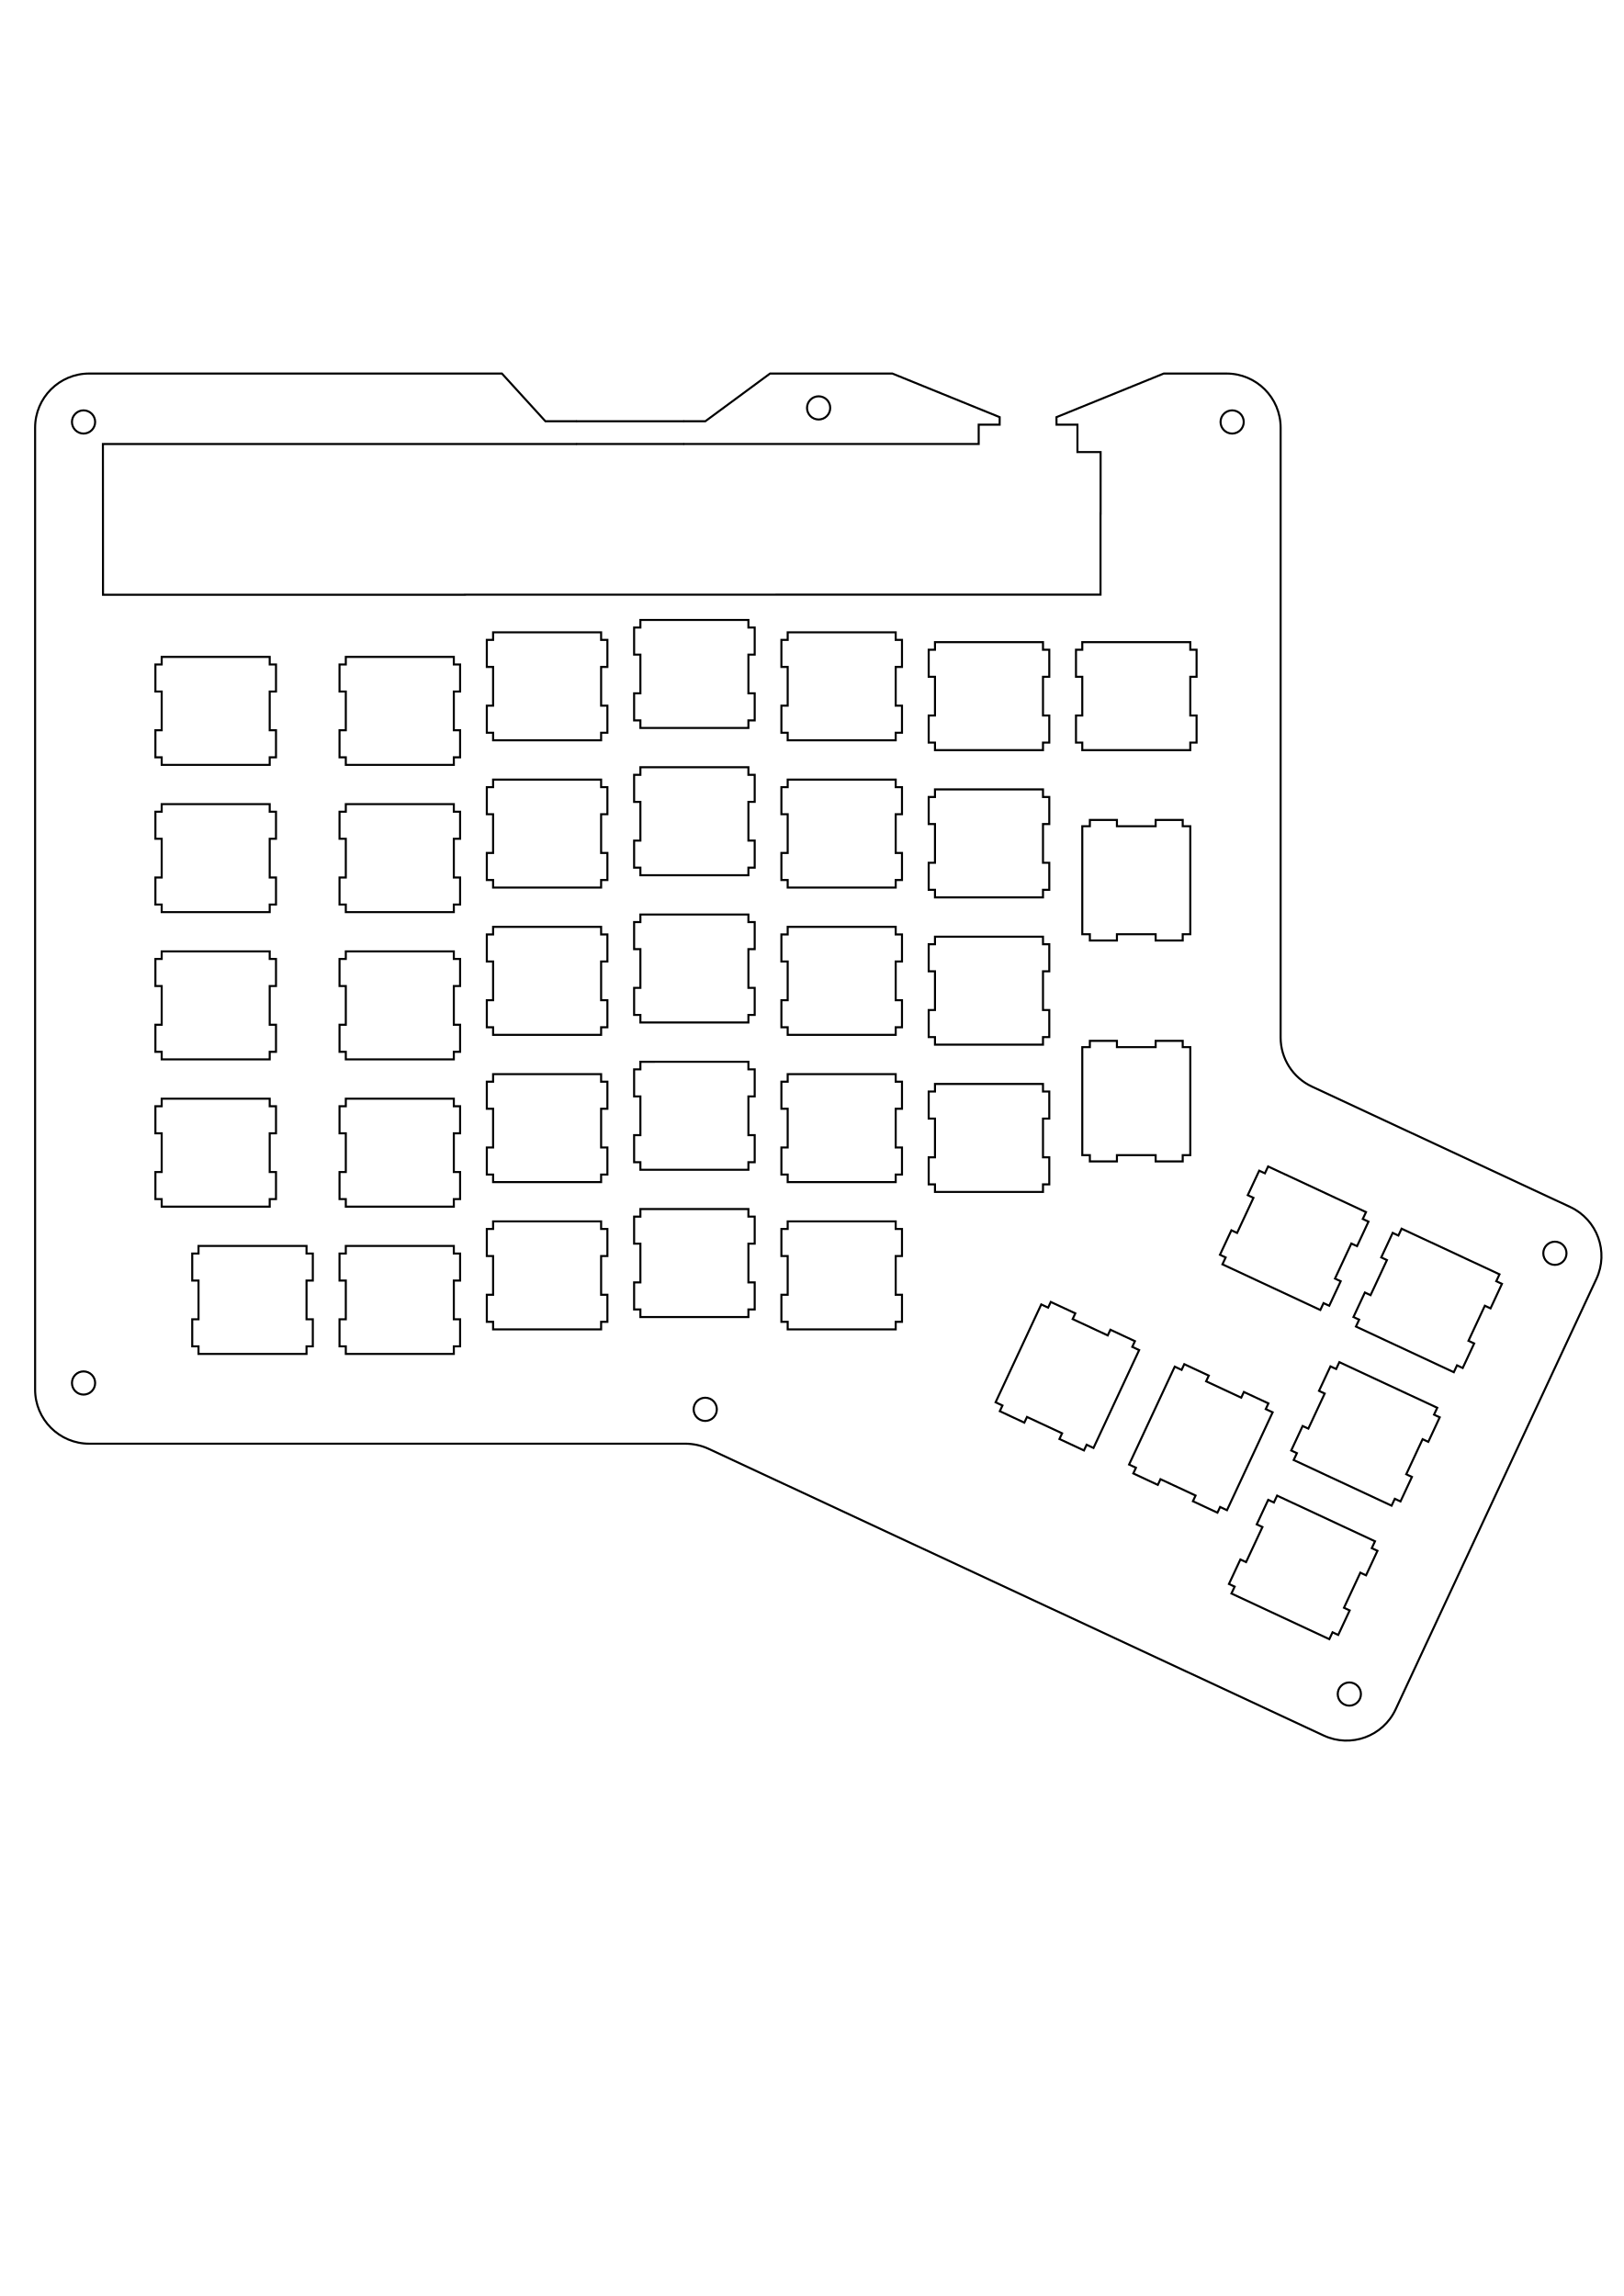
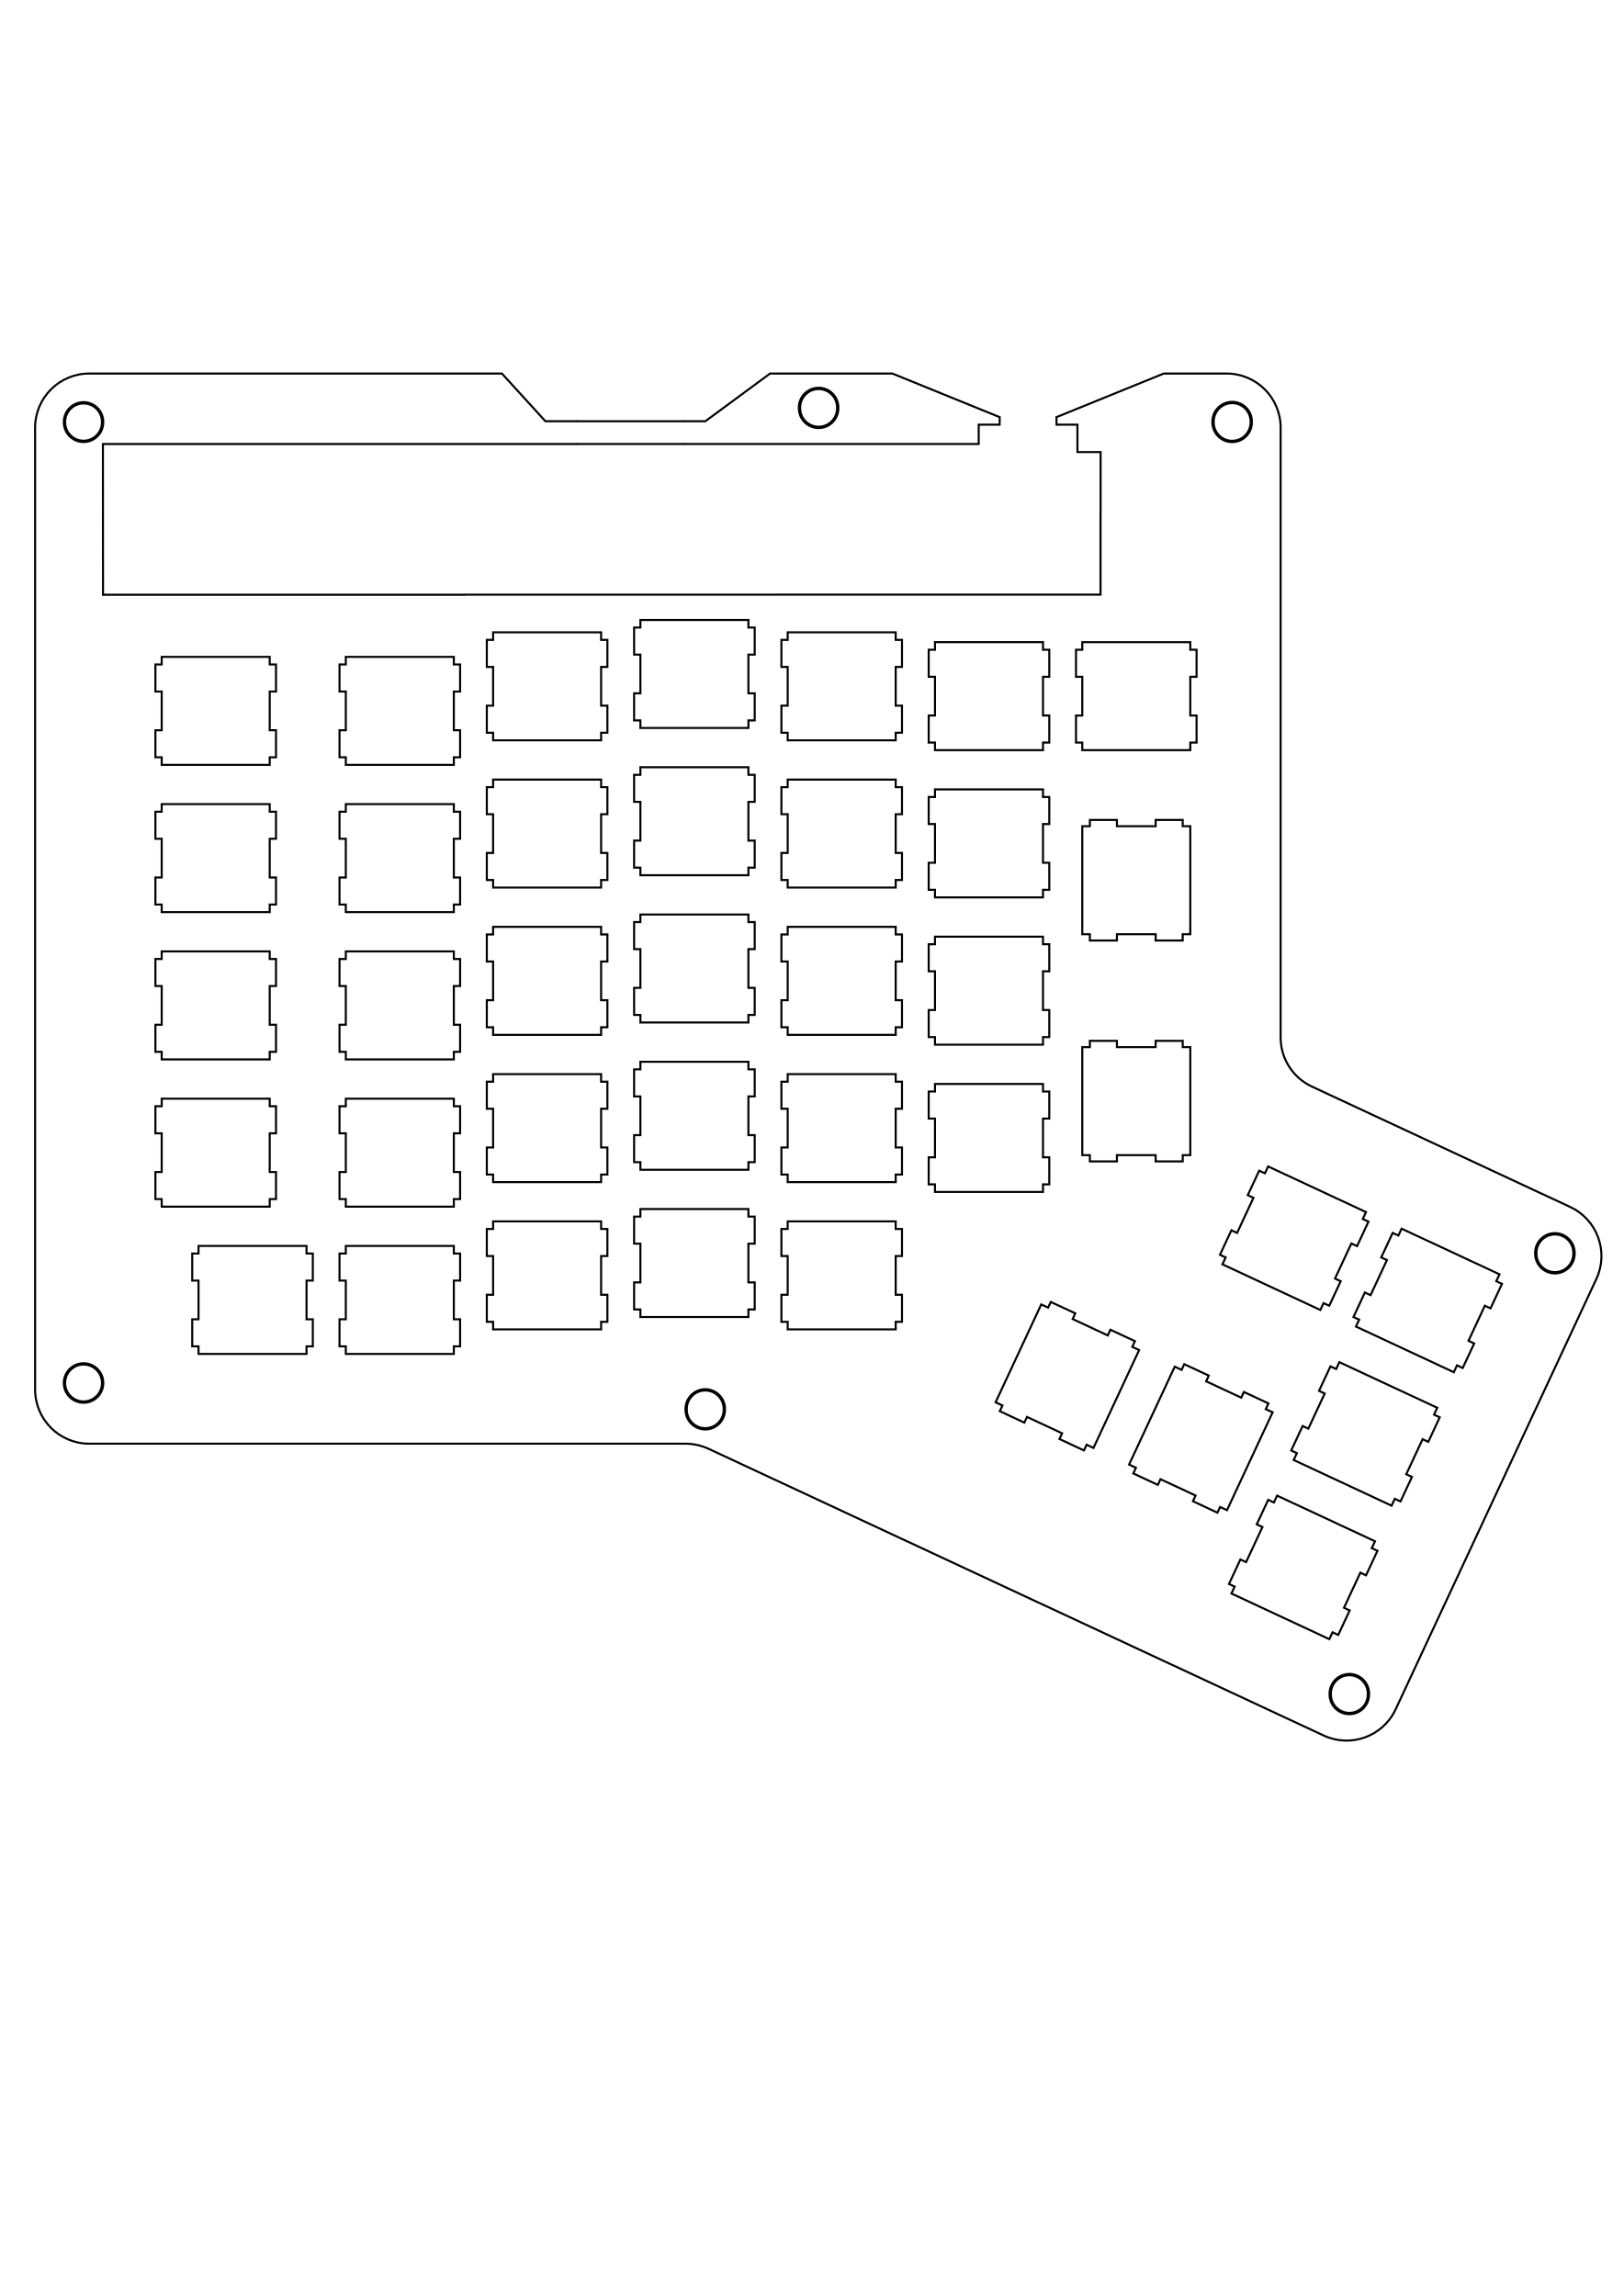
<svg xmlns="http://www.w3.org/2000/svg" width="210mm" height="297mm" viewBox="0 0 210 297" version="1.1" id="svg1557">
  <defs id="defs1551" />
  <g id="layer1">
-     <g transform="matrix(-1,0,0,1,210.1547,4.53572)" style="display:inline" id="g3440">
-       <path id="path5993" style="fill:none;stroke:#000000;stroke-width:0.265;stroke-linecap:round" d="m 121.684,52.897 h -11.814 l -13.818,0 h -12.476 v -2.5 h -2.708 l -0.005,-0.972 v 0 l 13.88,-5.642 h 15.817 l 8.372,6.171 h 2.772 m 13.919,-5e-6 h 3.993 l 5.625,-6.171 53.373,9.5e-5 c 3.866,0 7,3.134 7,7 V 175.214 c 0,3.866 -3.134,7 -7,7 H 121.48 c -1.021,0.009 -2.029,0.232 -2.958,0.656 l -79.568,37.095 c -3.504,1.633 -7.668,0.117 -9.302,-3.386 L 3.687,160.897 C 2.054,157.393 3.57,153.228 7.074,151.595 l 33.41,-15.578 c 2.466,-1.15 4.042,-3.624 4.042,-6.344 V 50.784 c 0,-3.866 3.134,-7 7,-7 l 8.113,-9.5e-5 13.88,5.642 v 0 l -0.01,0.972 h -2.704 v 3.543 h -2.996 l 7.94e-4,7.959 0.01,-0.002 v 10.485 h 28.257 13.773 l -0.045,0.004 h 40.219 v 0.012 h 46.808 l 0.013,-19.5 h -61.223" />
-       <path id="path5995" style="fill:none;stroke:#000000;stroke-width:0.265;stroke-linecap:round" d="m 70.18,79.511 v -0.98 h -13.97 v 0.98 h -0.813 v 3.5 h 0.813 v 5.009 h -0.813 v 3.5 h 0.813 v 0.98 h 13.97 v -0.98 h 0.813 v -3.5 h -0.813 v -5.009 h 0.813 v -3.5 z" />
-       <path id="path5997" style="fill:none;stroke:#000000;stroke-width:0.265;stroke-linecap:round" d="m 52.296,50.047 a 1.5,1.5 0 1 0 -3,0 1.5,1.5 0 1 0 3,0 z" />
-       <path id="path5999" style="fill:none;stroke:#000000;stroke-width:0.265;stroke-linecap:round" d="m 105.779,48.229 a 1.5,1.5 0 1 0 -3,0 1.5,1.5 0 1 0 3,0 z" />
-       <path id="path6001" style="fill:none;stroke:#000000;stroke-width:0.265;stroke-linecap:round" d="m 200.849,50.047 a 1.5,1.5 0 1 0 -3,0 1.5,1.5 0 1 0 3,0 z" />
-       <path id="path6003" style="fill:none;stroke:#000000;stroke-width:0.265;stroke-linecap:round" d="m 200.849,174.362 a 1.5,1.5 0 1 0 -3,0 1.5,1.5 0 1 0 3,0 z" />
-       <path id="path6005" style="fill:none;stroke:#000000;stroke-width:0.265;stroke-linecap:round" d="m 120.443,177.769 a 1.5,1.5 0 1 0 -3,0 1.5,1.5 0 1 0 3,0 z" />
-       <path id="path6007" style="fill:none;stroke:#000000;stroke-width:0.265;stroke-linecap:round" d="m 37.14,214.599 a 1.5,1.5 0 1 0 -3,0 1.5,1.5 0 1 0 3,0 z" />
-       <path id="path6009" style="fill:none;stroke:#000000;stroke-width:0.265;stroke-linecap:round" d="m 10.554,157.583 a 1.5,1.5 0 1 0 -3,0 1.5,1.5 0 1 0 3,0 z" />
-       <path id="path6025" style="fill:none;stroke:#000000;stroke-width:0.265;stroke-linecap:round" d="m 175.272,137.583 v 0.98 h -0.813 v 3.5 h 0.813 v 5.009 h -0.813 v 3.5 h 0.813 v 0.98 h 13.97 v -0.98 h 0.813 v -3.5 h -0.813 v -5.009 h 0.813 v -3.5 h -0.813 v -0.98 z" />
-       <path id="path6027" style="fill:none;stroke:#000000;stroke-width:0.265;stroke-linecap:round" d="m 175.272,118.533 v 0.98 h -0.813 v 3.5 h 0.813 v 5.009 h -0.813 v 3.5 h 0.813 v 0.98 h 13.97 v -0.98 h 0.813 v -3.5 h -0.813 v -5.009 h 0.813 v -3.5 h -0.813 v -0.98 z" />
-       <path id="path6029" style="fill:none;stroke:#000000;stroke-width:0.265;stroke-linecap:round" d="m 175.272,99.483 v 0.98 h -0.813 v 3.5 h 0.813 v 5.009 h -0.813 v 3.5 h 0.813 v 0.98 h 13.97 v -0.98 h 0.813 v -3.5 h -0.813 v -5.009 h 0.813 v -3.5 h -0.813 v -0.98 z" />
-       <path id="path6031" style="fill:none;stroke:#000000;stroke-width:0.265;stroke-linecap:round" d="m 175.272,80.436 v 0.98 h -0.813 v 3.5 h 0.813 v 5.009 h -0.813 v 3.5 h 0.813 v 0.98 h 13.97 v -0.98 h 0.813 v -3.5 h -0.813 v -5.009 h 0.813 v -3.5 h -0.813 v -0.98 z" />
-       <path id="path6033" style="fill:none;stroke:#000000;stroke-width:0.265;stroke-linecap:round" d="m 75.26,78.531 v 0.98 h -0.813 v 3.5 h 0.813 v 5.009 h -0.813 v 3.5 h 0.813 v 0.98 h 13.97 v -0.98 h 0.813 v -3.5 h -0.813 v -5.009 h 0.813 v -3.5 h -0.813 v -0.98 z" />
-       <path id="path6035" style="fill:none;stroke:#000000;stroke-width:0.265;stroke-linecap:round" d="m 132.41,96.308 v 0.98 h -0.813 v 3.5 h 0.813 v 5.009 h -0.813 v 3.5 h 0.813 v 0.98 h 13.97 v -0.98 h 0.813 v -3.5 h -0.813 v -5.009 h 0.813 v -3.5 h -0.813 v -0.98 z" />
-       <path id="path6037" style="fill:none;stroke:#000000;stroke-width:0.265;stroke-linecap:round" d="m 51.465,190.816 0.889,-0.417 0.343,0.737 3.172,-1.478 -0.343,-0.737 4.539,-2.116 0.343,0.737 3.172,-1.481 -0.343,-0.737 0.889,-0.414 -5.905,-12.662 -0.889,0.417 -0.343,-0.737 -3.172,1.478 0.343,0.737 -4.539,2.116 -0.343,-0.737 -3.172,1.481 0.343,0.737 -0.889,0.414 z" />
-       <path id="path6039" style="fill:none;stroke:#000000;stroke-width:0.265;stroke-linecap:round" d="m 68.729,182.765 0.889,-0.417 0.343,0.737 3.172,-1.478 -0.343,-0.737 4.539,-2.116 0.343,0.737 3.172,-1.481 -0.343,-0.737 0.889,-0.414 -5.905,-12.662 -0.889,0.417 -0.343,-0.737 -3.172,1.478 0.343,0.737 -4.539,2.116 -0.343,-0.737 -3.172,1.481 0.343,0.737 -0.889,0.414 z" />
-       <path id="path6041" style="fill:none;stroke:#000000;stroke-width:0.265;stroke-linecap:round" d="m 94.31,153.458 v 0.98 h -0.813 v 3.5 h 0.813 v 5.009 h -0.813 v 3.5 h 0.813 v 0.98 h 13.97 v -0.98 h 0.813 v -3.5 h -0.813 v -5.009 h 0.813 v -3.5 h -0.813 v -0.98 z" />
-       <path id="path6043" style="fill:none;stroke:#000000;stroke-width:0.265;stroke-linecap:round" d="m 113.36,151.86 v 0.98 h -0.813 v 3.5 h 0.813 v 5.009 h -0.813 V 164.85 h 0.813 v 0.98 h 13.97 V 164.85 h 0.813 v -3.5 h -0.813 v -5.009 h 0.813 v -3.5 h -0.813 v -0.98 z" />
-       <path id="path6045" style="fill:none;stroke:#000000;stroke-width:0.265;stroke-linecap:round" d="m 151.46,156.633 v 0.98 h -0.813 v 3.5 h 0.813 v 5.009 h -0.813 v 3.5 h 0.813 v 0.98 h 13.97 v -0.98 h 0.813 v -3.5 h -0.813 v -5.009 h 0.813 v -3.5 h -0.813 v -0.98 z" />
-       <path id="path6047" style="fill:none;stroke:#000000;stroke-width:0.265;stroke-linecap:round" d="m 75.26,135.678 v 0.98 h -0.813 v 3.5 h 0.813 v 5.009 h -0.813 v 3.5 h 0.813 v 0.98 h 13.97 v -0.98 h 0.813 v -3.5 h -0.813 v -5.009 h 0.813 v -3.5 h -0.813 v -0.98 z" />
-       <path id="path6049" style="fill:none;stroke:#000000;stroke-width:0.265;stroke-linecap:round" d="m 94.31,134.408 v 0.98 h -0.813 v 3.5 h 0.813 v 5.009 h -0.813 v 3.5 h 0.813 v 0.98 h 13.97 v -0.98 h 0.813 v -3.5 h -0.813 v -5.009 h 0.813 v -3.5 h -0.813 v -0.98 z" />
-       <path id="path6051" style="fill:none;stroke:#000000;stroke-width:0.265;stroke-linecap:round" d="m 113.36,132.81 v 0.98 h -0.813 v 3.5 h 0.813 v 5.009 h -0.813 V 145.8 h 0.813 v 0.98 h 13.97 V 145.8 h 0.813 v -3.5 h -0.813 V 137.291 h 0.813 v -3.5 h -0.813 v -0.98 z" />
-       <path id="path6053" style="fill:none;stroke:#000000;stroke-width:0.265;stroke-linecap:round" d="m 132.41,134.408 v 0.98 h -0.813 v 3.5 h 0.813 v 5.009 h -0.813 v 3.5 h 0.813 v 0.98 h 13.97 v -0.98 h 0.813 v -3.5 h -0.813 v -5.009 h 0.813 v -3.5 h -0.813 v -0.98 z" />
-       <path id="path6055" style="fill:none;stroke:#000000;stroke-width:0.265;stroke-linecap:round" d="m 151.46,137.583 v 0.98 h -0.813 v 3.5 h 0.813 v 5.009 h -0.813 v 3.5 h 0.813 v 0.98 h 13.97 v -0.98 h 0.813 v -3.5 h -0.813 v -5.009 h 0.813 v -3.5 h -0.813 v -0.98 z" />
-       <path id="path6057" style="fill:none;stroke:#000000;stroke-width:0.265;stroke-linecap:round" d="m 75.26,116.628 v 0.98 h -0.813 v 3.5 h 0.813 v 5.009 h -0.813 v 3.5 h 0.813 v 0.98 h 13.97 v -0.98 h 0.813 v -3.5 h -0.813 v -5.009 h 0.813 v -3.5 h -0.813 v -0.98 z" />
-       <path id="path6059" style="fill:none;stroke:#000000;stroke-width:0.265;stroke-linecap:round" d="m 94.31,115.358 v 0.98 h -0.813 v 3.5 h 0.813 v 5.009 h -0.813 v 3.5 h 0.813 v 0.98 h 13.97 v -0.98 h 0.813 v -3.5 h -0.813 v -5.009 h 0.813 v -3.5 h -0.813 v -0.98 z" />
-       <path id="path6061" style="fill:none;stroke:#000000;stroke-width:0.265;stroke-linecap:round" d="m 113.36,113.76 v 0.98 h -0.813 v 3.5 h 0.813 v 5.009 h -0.813 V 126.75 h 0.813 v 0.98 h 13.97 V 126.75 h 0.813 v -3.5 h -0.813 V 118.241 h 0.813 v -3.5 h -0.813 v -0.98 z" />
-       <path id="path6063" style="fill:none;stroke:#000000;stroke-width:0.265;stroke-linecap:round" d="m 132.41,115.358 v 0.98 h -0.813 v 3.5 h 0.813 v 5.009 h -0.813 v 3.5 h 0.813 v 0.98 h 13.97 v -0.98 h 0.813 v -3.5 h -0.813 v -5.009 h 0.813 v -3.5 h -0.813 v -0.98 z" />
-       <path id="path6065" style="fill:none;stroke:#000000;stroke-width:0.265;stroke-linecap:round" d="m 151.46,118.533 v 0.98 h -0.813 v 3.5 h 0.813 v 5.009 h -0.813 v 3.5 h 0.813 v 0.98 h 13.97 v -0.98 h 0.813 v -3.5 h -0.813 v -5.009 h 0.813 v -3.5 h -0.813 v -0.98 z" />
-       <path id="path6067" style="fill:none;stroke:#000000;stroke-width:0.265;stroke-linecap:round" d="m 94.31,96.308 v 0.98 h -0.813 v 3.5 h 0.813 v 5.009 h -0.813 v 3.5 h 0.813 v 0.98 h 13.97 v -0.98 h 0.813 v -3.5 h -0.813 v -5.009 h 0.813 v -3.5 h -0.813 v -0.98 z" />
-       <path id="path6069" style="fill:none;stroke:#000000;stroke-width:0.265;stroke-linecap:round" d="m 113.36,94.71 v 0.98 h -0.813 v 3.5 h 0.813 v 5.009 h -0.813 V 107.7 h 0.813 v 0.98 h 13.97 V 107.7 h 0.813 v -3.5 h -0.813 v -5.009 h 0.813 v -3.5 h -0.813 v -0.98 z" />
-       <path id="path6071" style="fill:none;stroke:#000000;stroke-width:0.265;stroke-linecap:round" d="m 151.46,99.483 v 0.98 h -0.813 v 3.5 h 0.813 v 5.009 h -0.813 v 3.5 h 0.813 v 0.98 h 13.97 v -0.98 h 0.813 v -3.5 h -0.813 v -5.009 h 0.813 v -3.5 h -0.813 v -0.98 z" />
-       <path id="path6073" style="fill:none;stroke:#000000;stroke-width:0.265;stroke-linecap:round" d="m 132.41,153.458 v 0.98 h -0.813 v 3.5 h 0.813 v 5.009 h -0.813 v 3.5 h 0.813 v 0.98 h 13.97 v -0.98 h 0.813 v -3.5 h -0.813 v -5.009 h 0.813 v -3.5 h -0.813 v -0.98 z" />
-       <path id="path6075" style="fill:none;stroke:#000000;stroke-width:0.265;stroke-linecap:round" d="m 94.31,77.258 v 0.98 h -0.813 v 3.5 h 0.813 v 5.009 h -0.813 v 3.5 h 0.813 v 0.98 h 13.97 v -0.98 h 0.813 v -3.5 h -0.813 v -5.009 h 0.813 v -3.5 h -0.813 v -0.98 z" />
-       <path id="path6077" style="fill:none;stroke:#000000;stroke-width:0.265;stroke-linecap:round" d="m 113.36,75.66 v 0.98 h -0.813 v 3.5 h 0.813 v 5.009 h -0.813 v 3.5 h 0.813 v 0.98 h 13.97 v -0.98 h 0.813 v -3.5 h -0.813 v -5.009 h 0.813 v -3.5 h -0.813 v -0.98 z" />
-       <path id="path6079" style="fill:none;stroke:#000000;stroke-width:0.265;stroke-linecap:round" d="m 132.41,77.258 v 0.98 h -0.813 v 3.5 h 0.813 v 5.009 h -0.813 v 3.5 h 0.813 v 0.98 h 13.97 v -0.98 h 0.813 v -3.5 h -0.813 v -5.009 h 0.813 v -3.5 h -0.813 v -0.98 z" />
-       <path id="path6081" style="fill:none;stroke:#000000;stroke-width:0.265;stroke-linecap:round" d="m 151.46,80.436 v 0.98 h -0.813 v 3.5 h 0.813 v 5.009 h -0.813 v 3.5 h 0.813 v 0.98 h 13.97 v -0.98 h 0.813 v -3.5 h -0.813 v -5.009 h 0.813 v -3.5 h -0.813 v -0.98 z" />
-       <path id="path6083" style="fill:none;stroke:#000000;stroke-width:0.265;stroke-linecap:round" d="m 33.484,152.257 0.417,0.889 -0.737,0.343 1.478,3.172 0.737,-0.343 2.116,4.539 -0.737,0.343 1.481,3.172 0.737,-0.343 0.414,0.889 12.662,-5.906 -0.417,-0.889 0.737,-0.343 -1.478,-3.172 -0.737,0.343 -2.116,-4.539 0.737,-0.343 -1.481,-3.172 -0.737,0.343 -0.414,-0.889 z" />
-       <path id="path6085" style="fill:none;stroke:#000000;stroke-width:0.265;stroke-linecap:round" d="m 16.22,160.306 0.417,0.889 -0.737,0.343 1.478,3.172 0.737,-0.343 2.116,4.539 -0.737,0.343 1.481,3.172 0.737,-0.343 0.414,0.889 12.662,-5.906 -0.417,-0.889 0.737,-0.343 -1.478,-3.172 -0.737,0.343 -2.116,-4.539 0.737,-0.343 -1.481,-3.172 -0.737,0.343 -0.414,-0.889 z" />
-       <path id="path6087" style="fill:none;stroke:#000000;stroke-width:0.265;stroke-linecap:round" d="m 32.321,194.837 0.417,0.889 -0.737,0.343 1.478,3.172 0.737,-0.343 2.116,4.539 -0.737,0.343 1.481,3.172 0.737,-0.343 0.414,0.889 12.662,-5.905 -0.417,-0.889 0.737,-0.343 -1.478,-3.172 -0.737,0.343 -2.116,-4.539 0.737,-0.343 -1.481,-3.172 -0.737,0.343 -0.414,-0.889 z" />
-       <path id="path6089" style="fill:none;stroke:#000000;stroke-width:0.265;stroke-linecap:round" d="m 24.269,177.57 0.417,0.889 -0.737,0.343 1.478,3.172 0.737,-0.343 2.116,4.539 -0.737,0.343 1.481,3.172 0.737,-0.343 0.414,0.889 12.662,-5.905 -0.417,-0.889 0.737,-0.343 -1.478,-3.172 -0.737,0.343 -2.116,-4.539 0.737,-0.343 -1.481,-3.172 -0.737,0.343 -0.414,-0.889 z" />
-       <path id="path6091" style="fill:none;stroke:#000000;stroke-width:0.265;stroke-linecap:round" d="m 75.26,97.578 v 0.98 h -0.813 v 3.5 h 0.813 v 5.009 h -0.813 v 3.5 h 0.813 v 0.98 h 13.97 v -0.98 h 0.813 v -3.5 h -0.813 v -5.009 h 0.813 v -3.5 h -0.813 v -0.98 z" />
-       <path id="path6093" style="fill:none;stroke:#000000;stroke-width:0.265;stroke-linecap:round" d="m 170.51,156.633 v 0.98 h -0.813 v 3.5 h 0.813 v 5.009 h -0.813 v 3.5 h 0.813 v 0.98 h 13.97 v -0.98 h 0.813 v -3.5 h -0.813 v -5.009 h 0.813 v -3.5 h -0.813 v -0.98 z" />
-       <path id="path6095" style="fill:none;stroke:#000000;stroke-width:0.265;stroke-linecap:round" d="m 56.21,144.886 h 0.98 v 0.813 h 3.5 v -0.813 h 5.009 v 0.813 h 3.5 v -0.813 h 0.98 v -13.97 h -0.98 v -0.813 h -3.5 v 0.813 h -5.009 v -0.813 h -3.5 v 0.813 h -0.98 z" />
-       <path id="path6097" style="fill:none;stroke:#000000;stroke-width:0.265;stroke-linecap:round" d="m 56.21,116.311 h 0.98 v 0.813 h 3.5 v -0.813 h 5.009 v 0.813 h 3.5 v -0.813 h 0.98 v -13.97 h -0.98 v -0.813 h -3.5 v 0.813 h -5.009 v -0.813 h -3.5 v 0.813 h -0.98 z" />
-     </g>
+     <path d="m 88.471,57.433 h 11.814 13.818 12.476 v -2.5 h 2.708 l 0.006,-0.972 v 0 L 115.413,48.319 H 99.596 l -8.372,6.171 h -2.772 m -13.919,-5e-6 h -3.993 l -5.625,-6.171 -53.373,9.5e-5 c -3.866,0 -7,3.134 -7,7 V 179.749 c 0,3.866 3.134,7 7,7 h 77.133 c 1.021,0.009 2.029,0.232 2.958,0.656 l 79.568,37.095 c 3.504,1.633 7.668,0.117 9.302,-3.386 l 25.964,-55.681 c 1.634,-3.504 0.118,-7.669 -3.386,-9.303 L 169.671,140.552 c -2.466,-1.15 -4.042,-3.624 -4.042,-6.344 V 55.319 c 0,-3.866 -3.134,-7 -7,-7 l -8.113,-9.5e-5 -13.88,5.642 v 0 l 0.01,0.972 h 2.704 v 3.543 h 2.996 l -8e-4,7.959 -0.01,-0.002 V 76.918 H 114.078 100.305 l 0.045,0.004 H 60.131 v 0.012 H 13.323 l -0.013,-19.5 h 61.223" style="fill:none;stroke:#000000;stroke-width:0.265;stroke-linecap:round" id="path5993" />
+     <path d="m 139.975,84.047 v -0.98 h 13.97 v 0.98 h 0.813 v 3.5 h -0.813 v 5.009 h 0.813 v 3.5 h -0.813 v 0.98 h -13.97 v -0.98 h -0.813 v -3.5 h 0.813 v -5.009 h -0.813 v -3.5 z" style="fill:none;stroke:#000000;stroke-width:0.265;stroke-linecap:round" id="path5995" />
+     <path d="m 156.886,54.583 a 2.473,2.473 0 1 1 4.945,0 2.473,2.473 0 1 1 -4.945,0 z" style="fill:none;stroke:#000000;stroke-width:0.436;stroke-linecap:round" id="path5997" />
+     <path d="m 103.403,52.764 a 2.473,2.473 0 1 1 4.945,0 2.473,2.473 0 1 1 -4.945,0 z" style="fill:none;stroke:#000000;stroke-width:0.436;stroke-linecap:round" id="path5999" />
+     <path style="fill:none;stroke:#000000;stroke-width:0.435;stroke-linecap:round" d="m 10.872,52.107 a 2.467,2.467 0 0 0 -2.532,2.472 2.467,2.467 0 1 0 4.933,0 2.467,2.467 0 0 0 -2.401,-2.472 z" id="path6001" />
+     <path d="m 8.336,178.898 a 2.47,2.47 0 1 1 4.941,0 2.47,2.47 0 1 1 -4.941,0 z" style="fill:none;stroke:#000000;stroke-width:0.436;stroke-linecap:round" id="path6003" />
+     <path d="m 88.74,182.304 a 2.473,2.473 0 1 1 4.945,0 2.473,2.473 0 1 1 -4.945,0 z" style="fill:none;stroke:#000000;stroke-width:0.436;stroke-linecap:round" id="path6005" />
+     <path d="m 172.042,219.135 a 2.473,2.473 0 1 1 4.945,0 2.473,2.473 0 1 1 -4.945,0 z" style="fill:none;stroke:#000000;stroke-width:0.436;stroke-linecap:round" id="path6007" />
+     <path d="m 198.628,162.119 a 2.473,2.473 0 1 1 4.945,0 2.473,2.473 0 1 1 -4.945,0 z" style="fill:none;stroke:#000000;stroke-width:0.436;stroke-linecap:round" id="path6009" />
+     <path d="m 34.883,142.119 v 0.98 h 0.813 v 3.5 h -0.813 v 5.009 h 0.813 v 3.5 h -0.813 v 0.98 h -13.97 v -0.98 h -0.813 v -3.5 h 0.813 v -5.009 h -0.813 v -3.5 h 0.813 v -0.98 z" style="fill:none;stroke:#000000;stroke-width:0.265;stroke-linecap:round" id="path6025" />
+     <path d="m 34.883,123.069 v 0.98 h 0.813 v 3.5 h -0.813 v 5.009 h 0.813 v 3.5 h -0.813 v 0.98 h -13.97 v -0.98 h -0.813 v -3.5 h 0.813 v -5.009 h -0.813 v -3.5 h 0.813 v -0.98 z" style="fill:none;stroke:#000000;stroke-width:0.265;stroke-linecap:round" id="path6027" />
+     <path d="m 34.883,104.019 v 0.98 h 0.813 v 3.5 h -0.813 v 5.009 h 0.813 v 3.5 h -0.813 v 0.98 h -13.97 v -0.98 h -0.813 v -3.5 h 0.813 v -5.009 h -0.813 v -3.5 h 0.813 v -0.98 z" style="fill:none;stroke:#000000;stroke-width:0.265;stroke-linecap:round" id="path6029" />
+     <path d="m 34.883,84.971 v 0.98 h 0.813 v 3.5 h -0.813 v 5.009 h 0.813 v 3.5 h -0.813 v 0.98 h -13.97 v -0.98 h -0.813 v -3.5 h 0.813 v -5.009 h -0.813 v -3.5 h 0.813 v -0.98 z" style="fill:none;stroke:#000000;stroke-width:0.265;stroke-linecap:round" id="path6031" />
+     <path d="m 134.895,83.066 v 0.98 h 0.813 v 3.5 h -0.813 v 5.009 h 0.813 v 3.5 h -0.813 v 0.98 h -13.97 v -0.98 h -0.813 v -3.5 h 0.813 v -5.009 h -0.813 v -3.5 h 0.813 v -0.98 z" style="fill:none;stroke:#000000;stroke-width:0.265;stroke-linecap:round" id="path6033" />
+     <path d="m 77.745,100.844 v 0.98 h 0.813 v 3.5 h -0.813 v 5.009 h 0.813 v 3.5 h -0.813 v 0.98 h -13.97 v -0.98 h -0.813 v -3.5 h 0.813 v -5.009 h -0.813 v -3.5 h 0.813 v -0.98 z" style="fill:none;stroke:#000000;stroke-width:0.265;stroke-linecap:round" id="path6035" />
+     <path d="m 158.69,195.352 -0.889,-0.417 -0.343,0.737 -3.172,-1.478 0.343,-0.737 -4.539,-2.116 -0.343,0.737 -3.172,-1.481 0.343,-0.737 -0.889,-0.414 5.905,-12.662 0.889,0.417 0.343,-0.737 3.172,1.478 -0.343,0.737 4.539,2.116 0.343,-0.737 3.172,1.481 -0.343,0.737 0.889,0.414 z" style="fill:none;stroke:#000000;stroke-width:0.265;stroke-linecap:round" id="path6037" />
+     <path d="m 141.425,187.3 -0.889,-0.417 -0.343,0.737 -3.172,-1.478 0.343,-0.737 -4.539,-2.116 -0.343,0.737 -3.172,-1.481 0.343,-0.737 -0.889,-0.414 5.905,-12.662 0.889,0.417 0.343,-0.737 3.172,1.478 -0.343,0.737 4.539,2.116 0.343,-0.737 3.172,1.481 -0.343,0.737 0.889,0.414 z" style="fill:none;stroke:#000000;stroke-width:0.265;stroke-linecap:round" id="path6039" />
+     <path d="m 115.845,157.994 v 0.98 h 0.813 v 3.5 h -0.813 v 5.009 h 0.813 v 3.5 h -0.813 v 0.98 h -13.97 v -0.98 h -0.813 v -3.5 h 0.813 v -5.009 h -0.813 v -3.5 h 0.813 v -0.98 z" style="fill:none;stroke:#000000;stroke-width:0.265;stroke-linecap:round" id="path6041" />
+     <path d="m 96.795,156.396 v 0.98 h 0.813 v 3.5 h -0.813 v 5.009 h 0.813 v 3.5 h -0.813 v 0.98 h -13.97 v -0.98 h -0.813 v -3.5 h 0.813 v -5.009 h -0.813 v -3.5 h 0.813 v -0.98 z" style="fill:none;stroke:#000000;stroke-width:0.265;stroke-linecap:round" id="path6043" />
+     <path d="m 58.695,161.169 v 0.98 h 0.813 v 3.5 h -0.813 v 5.009 h 0.813 v 3.5 h -0.813 v 0.98 h -13.97 v -0.98 h -0.813 v -3.5 h 0.813 v -5.009 h -0.813 v -3.5 h 0.813 v -0.98 z" style="fill:none;stroke:#000000;stroke-width:0.265;stroke-linecap:round" id="path6045" />
+     <path d="m 134.895,140.214 v 0.98 h 0.813 v 3.5 h -0.813 v 5.009 h 0.813 v 3.5 h -0.813 v 0.98 h -13.97 v -0.98 h -0.813 v -3.5 h 0.813 v -5.009 h -0.813 v -3.5 h 0.813 v -0.98 z" style="fill:none;stroke:#000000;stroke-width:0.265;stroke-linecap:round" id="path6047" />
+     <path d="m 115.845,138.944 v 0.98 h 0.813 v 3.5 h -0.813 v 5.009 h 0.813 v 3.5 h -0.813 v 0.98 h -13.97 v -0.98 h -0.813 v -3.5 h 0.813 v -5.009 h -0.813 v -3.5 h 0.813 v -0.98 z" style="fill:none;stroke:#000000;stroke-width:0.265;stroke-linecap:round" id="path6049" />
+     <path d="m 96.795,137.346 v 0.98 h 0.813 v 3.5 h -0.813 v 5.009 h 0.813 v 3.5 h -0.813 v 0.98 h -13.97 v -0.98 h -0.813 v -3.5 h 0.813 v -5.009 h -0.813 v -3.5 h 0.813 v -0.98 z" style="fill:none;stroke:#000000;stroke-width:0.265;stroke-linecap:round" id="path6051" />
+     <path d="m 77.745,138.944 v 0.98 h 0.813 v 3.5 h -0.813 v 5.009 h 0.813 v 3.5 h -0.813 v 0.98 h -13.97 v -0.98 h -0.813 v -3.5 h 0.813 v -5.009 h -0.813 v -3.5 h 0.813 v -0.98 z" style="fill:none;stroke:#000000;stroke-width:0.265;stroke-linecap:round" id="path6053" />
+     <path d="m 58.695,142.119 v 0.98 h 0.813 v 3.5 h -0.813 v 5.009 h 0.813 v 3.5 h -0.813 v 0.98 h -13.97 v -0.98 h -0.813 v -3.5 h 0.813 v -5.009 h -0.813 v -3.5 h 0.813 v -0.98 z" style="fill:none;stroke:#000000;stroke-width:0.265;stroke-linecap:round" id="path6055" />
+     <path d="m 134.895,121.164 v 0.98 h 0.813 v 3.5 h -0.813 v 5.009 h 0.813 v 3.5 h -0.813 v 0.98 h -13.97 v -0.98 h -0.813 v -3.5 h 0.813 v -5.009 h -0.813 v -3.5 h 0.813 v -0.98 z" style="fill:none;stroke:#000000;stroke-width:0.265;stroke-linecap:round" id="path6057" />
+     <path d="m 115.845,119.894 v 0.98 h 0.813 v 3.5 h -0.813 v 5.009 h 0.813 v 3.5 h -0.813 v 0.98 h -13.97 v -0.98 h -0.813 v -3.5 h 0.813 v -5.009 h -0.813 v -3.5 h 0.813 v -0.98 z" style="fill:none;stroke:#000000;stroke-width:0.265;stroke-linecap:round" id="path6059" />
+     <path d="m 96.795,118.296 v 0.98 h 0.813 v 3.5 h -0.813 v 5.009 h 0.813 v 3.5 h -0.813 v 0.98 h -13.97 v -0.98 h -0.813 v -3.5 h 0.813 v -5.009 h -0.813 v -3.5 h 0.813 v -0.98 z" style="fill:none;stroke:#000000;stroke-width:0.265;stroke-linecap:round" id="path6061" />
+     <path d="m 77.745,119.894 v 0.98 h 0.813 v 3.5 h -0.813 v 5.009 h 0.813 v 3.5 h -0.813 v 0.98 h -13.97 v -0.98 h -0.813 v -3.5 h 0.813 v -5.009 h -0.813 v -3.5 h 0.813 v -0.98 z" style="fill:none;stroke:#000000;stroke-width:0.265;stroke-linecap:round" id="path6063" />
+     <path d="m 58.695,123.069 v 0.98 h 0.813 v 3.5 h -0.813 v 5.009 h 0.813 v 3.5 h -0.813 v 0.98 h -13.97 v -0.98 h -0.813 v -3.5 h 0.813 v -5.009 h -0.813 v -3.5 h 0.813 v -0.98 z" style="fill:none;stroke:#000000;stroke-width:0.265;stroke-linecap:round" id="path6065" />
+     <path d="m 115.845,100.844 v 0.98 h 0.813 v 3.5 h -0.813 v 5.009 h 0.813 v 3.5 h -0.813 v 0.98 h -13.97 v -0.98 h -0.813 v -3.5 h 0.813 v -5.009 h -0.813 v -3.5 h 0.813 v -0.98 z" style="fill:none;stroke:#000000;stroke-width:0.265;stroke-linecap:round" id="path6067" />
+     <path d="m 96.795,99.246 v 0.98 h 0.813 v 3.5 h -0.813 v 5.009 h 0.813 v 3.5 h -0.813 v 0.98 h -13.97 v -0.98 h -0.813 v -3.5 h 0.813 v -5.009 h -0.813 v -3.5 h 0.813 v -0.98 z" style="fill:none;stroke:#000000;stroke-width:0.265;stroke-linecap:round" id="path6069" />
+     <path d="m 58.695,104.019 v 0.98 h 0.813 v 3.5 h -0.813 v 5.009 h 0.813 v 3.5 h -0.813 v 0.98 h -13.97 v -0.98 h -0.813 v -3.5 h 0.813 v -5.009 h -0.813 v -3.5 h 0.813 v -0.98 z" style="fill:none;stroke:#000000;stroke-width:0.265;stroke-linecap:round" id="path6071" />
+     <path d="m 77.745,157.994 v 0.98 h 0.813 v 3.5 h -0.813 v 5.009 h 0.813 v 3.5 h -0.813 v 0.98 h -13.97 v -0.98 h -0.813 v -3.5 h 0.813 v -5.009 h -0.813 v -3.5 h 0.813 v -0.98 z" style="fill:none;stroke:#000000;stroke-width:0.265;stroke-linecap:round" id="path6073" />
+     <path d="m 115.845,81.794 v 0.98 h 0.813 v 3.5 h -0.813 v 5.009 h 0.813 v 3.5 h -0.813 v 0.98 h -13.97 v -0.98 h -0.813 v -3.5 h 0.813 v -5.009 h -0.813 v -3.5 h 0.813 v -0.98 z" style="fill:none;stroke:#000000;stroke-width:0.265;stroke-linecap:round" id="path6075" />
+     <path d="m 96.795,80.196 v 0.98 h 0.813 v 3.5 h -0.813 v 5.009 h 0.813 v 3.5 h -0.813 v 0.98 h -13.97 v -0.98 h -0.813 v -3.5 h 0.813 v -5.009 h -0.813 v -3.5 h 0.813 v -0.98 z" style="fill:none;stroke:#000000;stroke-width:0.265;stroke-linecap:round" id="path6077" />
+     <path d="m 77.745,81.794 v 0.98 h 0.813 v 3.5 h -0.813 v 5.009 h 0.813 v 3.5 h -0.813 v 0.98 h -13.97 v -0.98 h -0.813 v -3.5 h 0.813 v -5.009 h -0.813 v -3.5 h 0.813 v -0.98 z" style="fill:none;stroke:#000000;stroke-width:0.265;stroke-linecap:round" id="path6079" />
+     <path d="m 58.695,84.971 v 0.98 h 0.813 v 3.5 h -0.813 v 5.009 h 0.813 v 3.5 h -0.813 v 0.98 h -13.97 v -0.98 h -0.813 v -3.5 h 0.813 v -5.009 h -0.813 v -3.5 h 0.813 v -0.98 z" style="fill:none;stroke:#000000;stroke-width:0.265;stroke-linecap:round" id="path6081" />
+     <path d="m 176.671,156.792 -0.417,0.889 0.737,0.343 -1.478,3.172 -0.737,-0.343 -2.116,4.539 0.737,0.343 -1.481,3.172 -0.737,-0.343 -0.414,0.889 -12.662,-5.906 0.417,-0.889 -0.737,-0.343 1.478,-3.172 0.737,0.343 2.116,-4.539 -0.737,-0.343 1.481,-3.172 0.737,0.343 0.414,-0.889 z" style="fill:none;stroke:#000000;stroke-width:0.265;stroke-linecap:round" id="path6083" />
+     <path d="m 193.935,164.842 -0.417,0.889 0.737,0.343 -1.478,3.172 -0.737,-0.343 -2.116,4.539 0.737,0.343 -1.481,3.172 -0.737,-0.343 -0.414,0.889 -12.662,-5.906 0.417,-0.889 -0.737,-0.343 1.478,-3.172 0.737,0.343 2.116,-4.539 -0.737,-0.343 1.481,-3.172 0.737,0.343 0.414,-0.889 z" style="fill:none;stroke:#000000;stroke-width:0.265;stroke-linecap:round" id="path6085" />
+     <path d="m 177.834,199.373 -0.417,0.889 0.737,0.343 -1.478,3.172 -0.737,-0.343 -2.116,4.539 0.737,0.343 -1.481,3.172 -0.737,-0.343 -0.414,0.889 -12.662,-5.905 0.417,-0.889 -0.737,-0.343 1.478,-3.172 0.737,0.343 2.116,-4.539 -0.737,-0.343 1.481,-3.172 0.737,0.343 0.414,-0.889 z" style="fill:none;stroke:#000000;stroke-width:0.265;stroke-linecap:round" id="path6087" />
+     <path d="m 185.886,182.106 -0.417,0.889 0.737,0.343 -1.478,3.172 -0.737,-0.343 -2.116,4.539 0.737,0.343 -1.481,3.172 -0.737,-0.343 -0.414,0.889 -12.662,-5.905 0.417,-0.889 -0.737,-0.343 1.478,-3.172 0.737,0.343 2.116,-4.539 -0.737,-0.343 1.481,-3.172 0.737,0.343 0.414,-0.889 z" style="fill:none;stroke:#000000;stroke-width:0.265;stroke-linecap:round" id="path6089" />
+     <path d="m 134.895,102.114 v 0.98 h 0.813 v 3.5 h -0.813 v 5.009 h 0.813 v 3.5 h -0.813 v 0.98 h -13.97 v -0.98 h -0.813 v -3.5 h 0.813 v -5.009 h -0.813 v -3.5 h 0.813 v -0.98 z" style="fill:none;stroke:#000000;stroke-width:0.265;stroke-linecap:round" id="path6091" />
+     <path d="m 39.645,161.169 v 0.98 h 0.813 v 3.5 h -0.813 v 5.009 h 0.813 v 3.5 h -0.813 v 0.98 h -13.97 v -0.98 h -0.813 v -3.5 h 0.813 v -5.009 h -0.813 v -3.5 h 0.813 v -0.98 z" style="fill:none;stroke:#000000;stroke-width:0.265;stroke-linecap:round" id="path6093" />
+     <path d="m 153.945,149.421 h -0.98 v 0.813 h -3.5 v -0.813 h -5.009 v 0.813 h -3.5 v -0.813 h -0.98 v -13.97 h 0.98 v -0.813 h 3.5 v 0.813 h 5.009 v -0.813 h 3.5 v 0.813 h 0.98 z" style="fill:none;stroke:#000000;stroke-width:0.265;stroke-linecap:round" id="path6095" />
+     <path d="m 153.945,120.846 h -0.98 v 0.813 h -3.5 v -0.813 h -5.009 v 0.813 h -3.5 v -0.813 h -0.98 v -13.97 h 0.98 v -0.813 h 3.5 v 0.813 h 5.009 v -0.813 h 3.5 v 0.813 h 0.98 z" style="fill:none;stroke:#000000;stroke-width:0.265;stroke-linecap:round" id="path6097" />
    <path style="fill:none;stroke:#000000;stroke-width:0.265px;stroke-linecap:butt;stroke-linejoin:miter;stroke-opacity:1" d="m 74.533,54.491 13.919,5e-6" id="path1657" />
    <path style="fill:none;stroke:#000000;stroke-width:0.265px;stroke-linecap:butt;stroke-linejoin:miter;stroke-opacity:1" d="m 74.533,57.433 13.938,-3.7e-5" id="path1659" />
  </g>
</svg>
